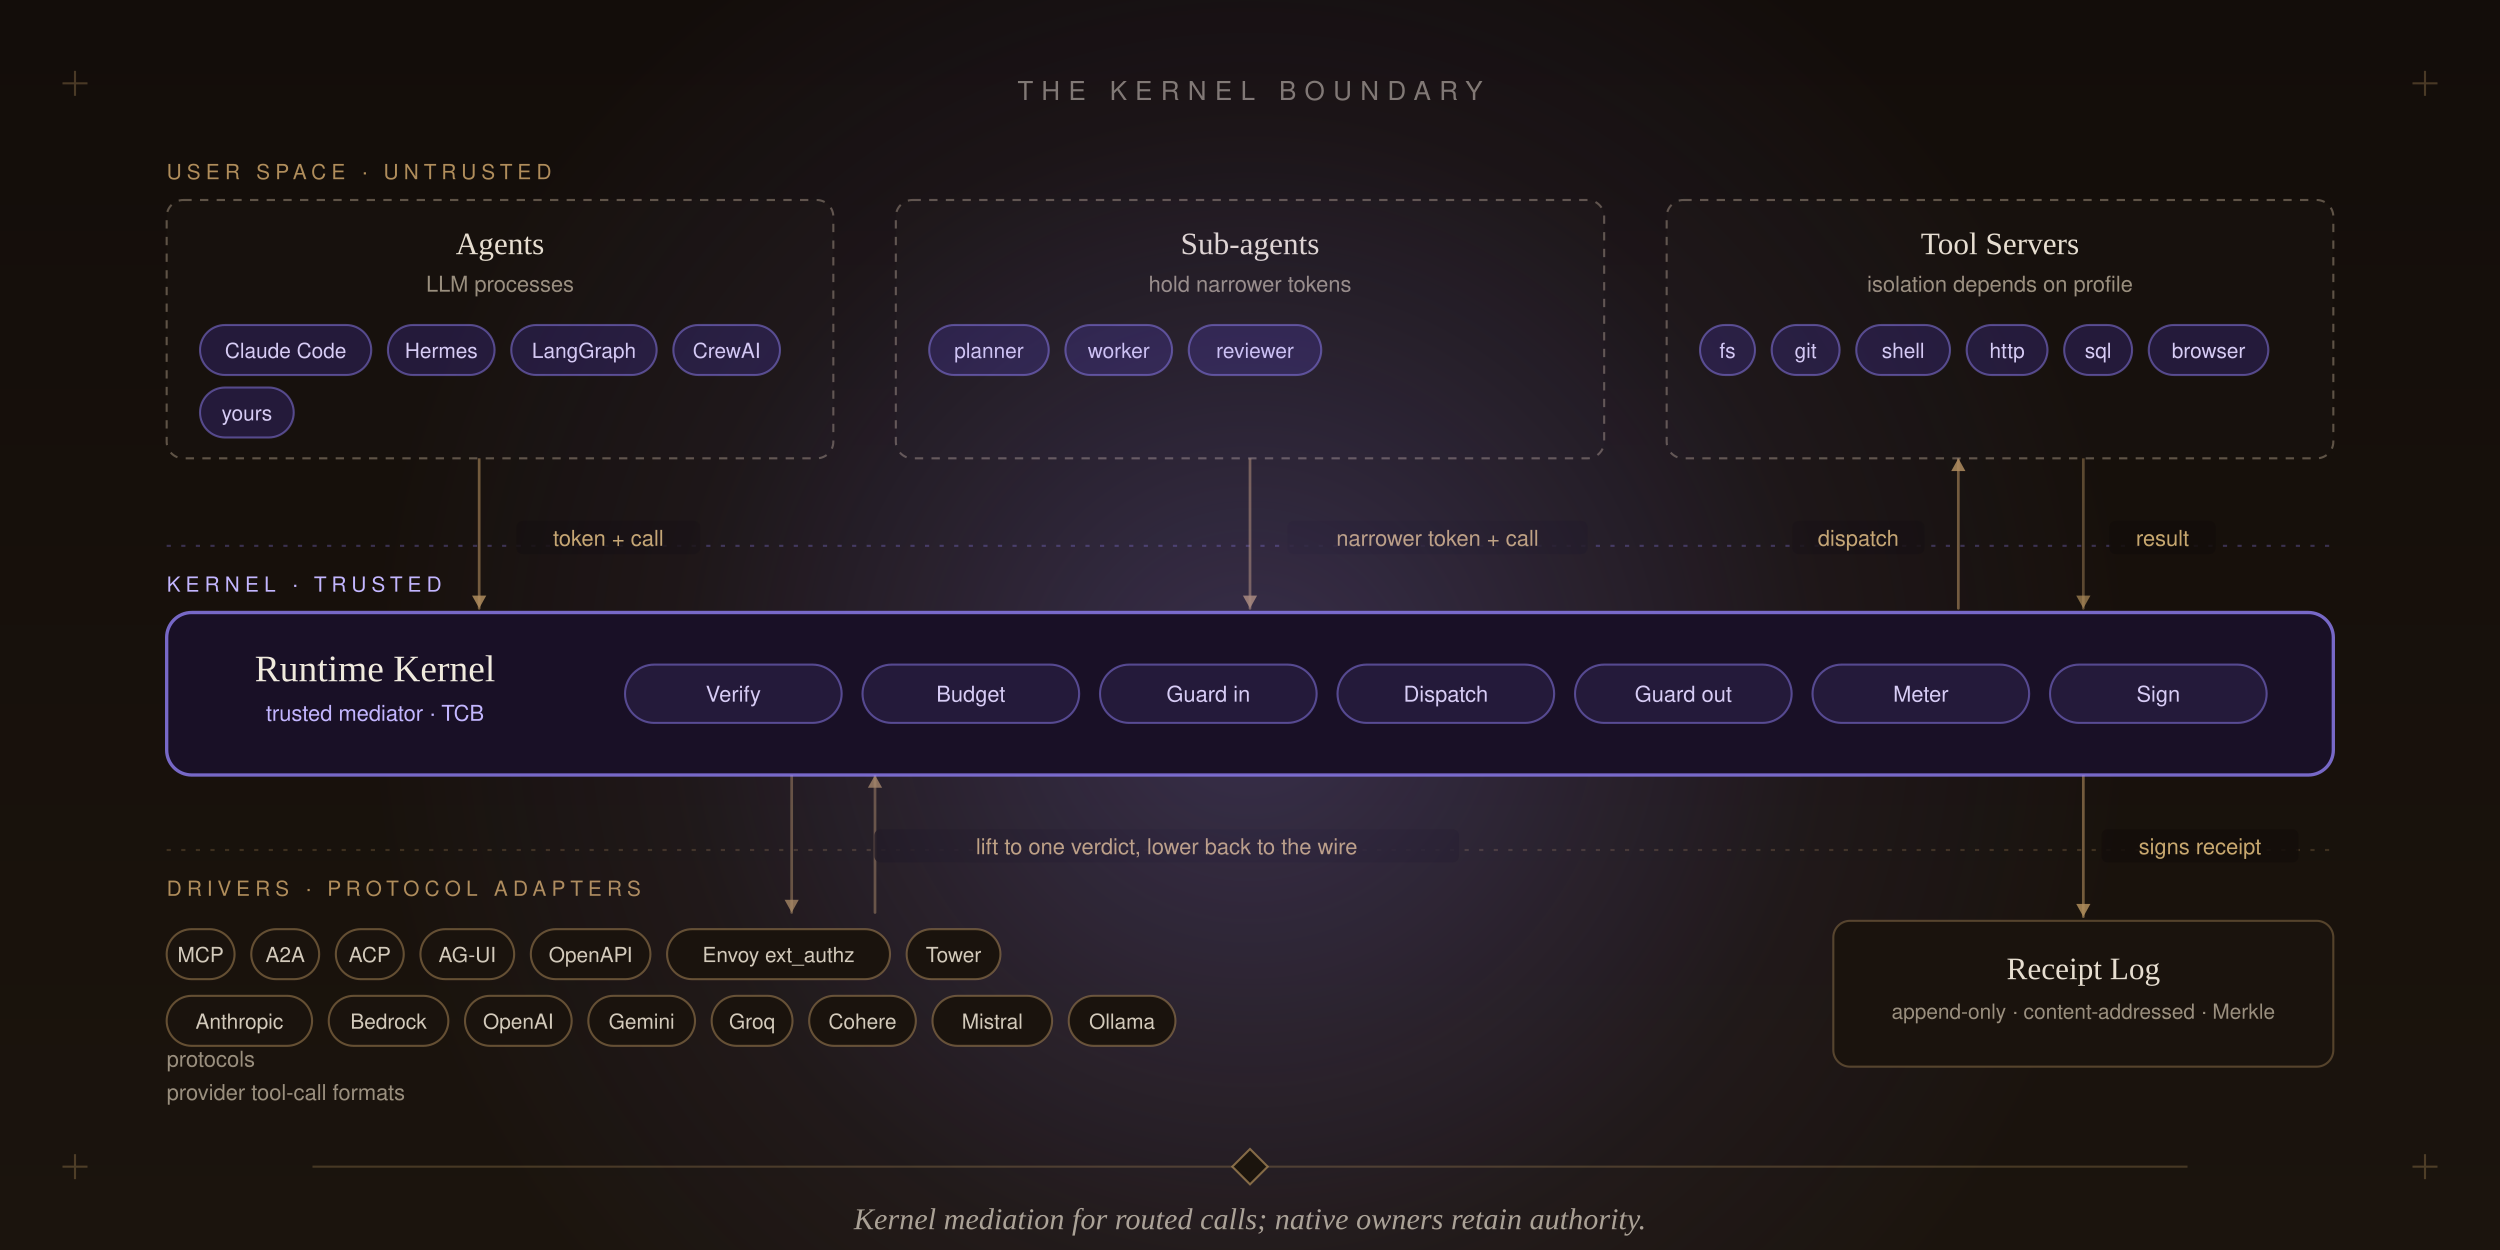
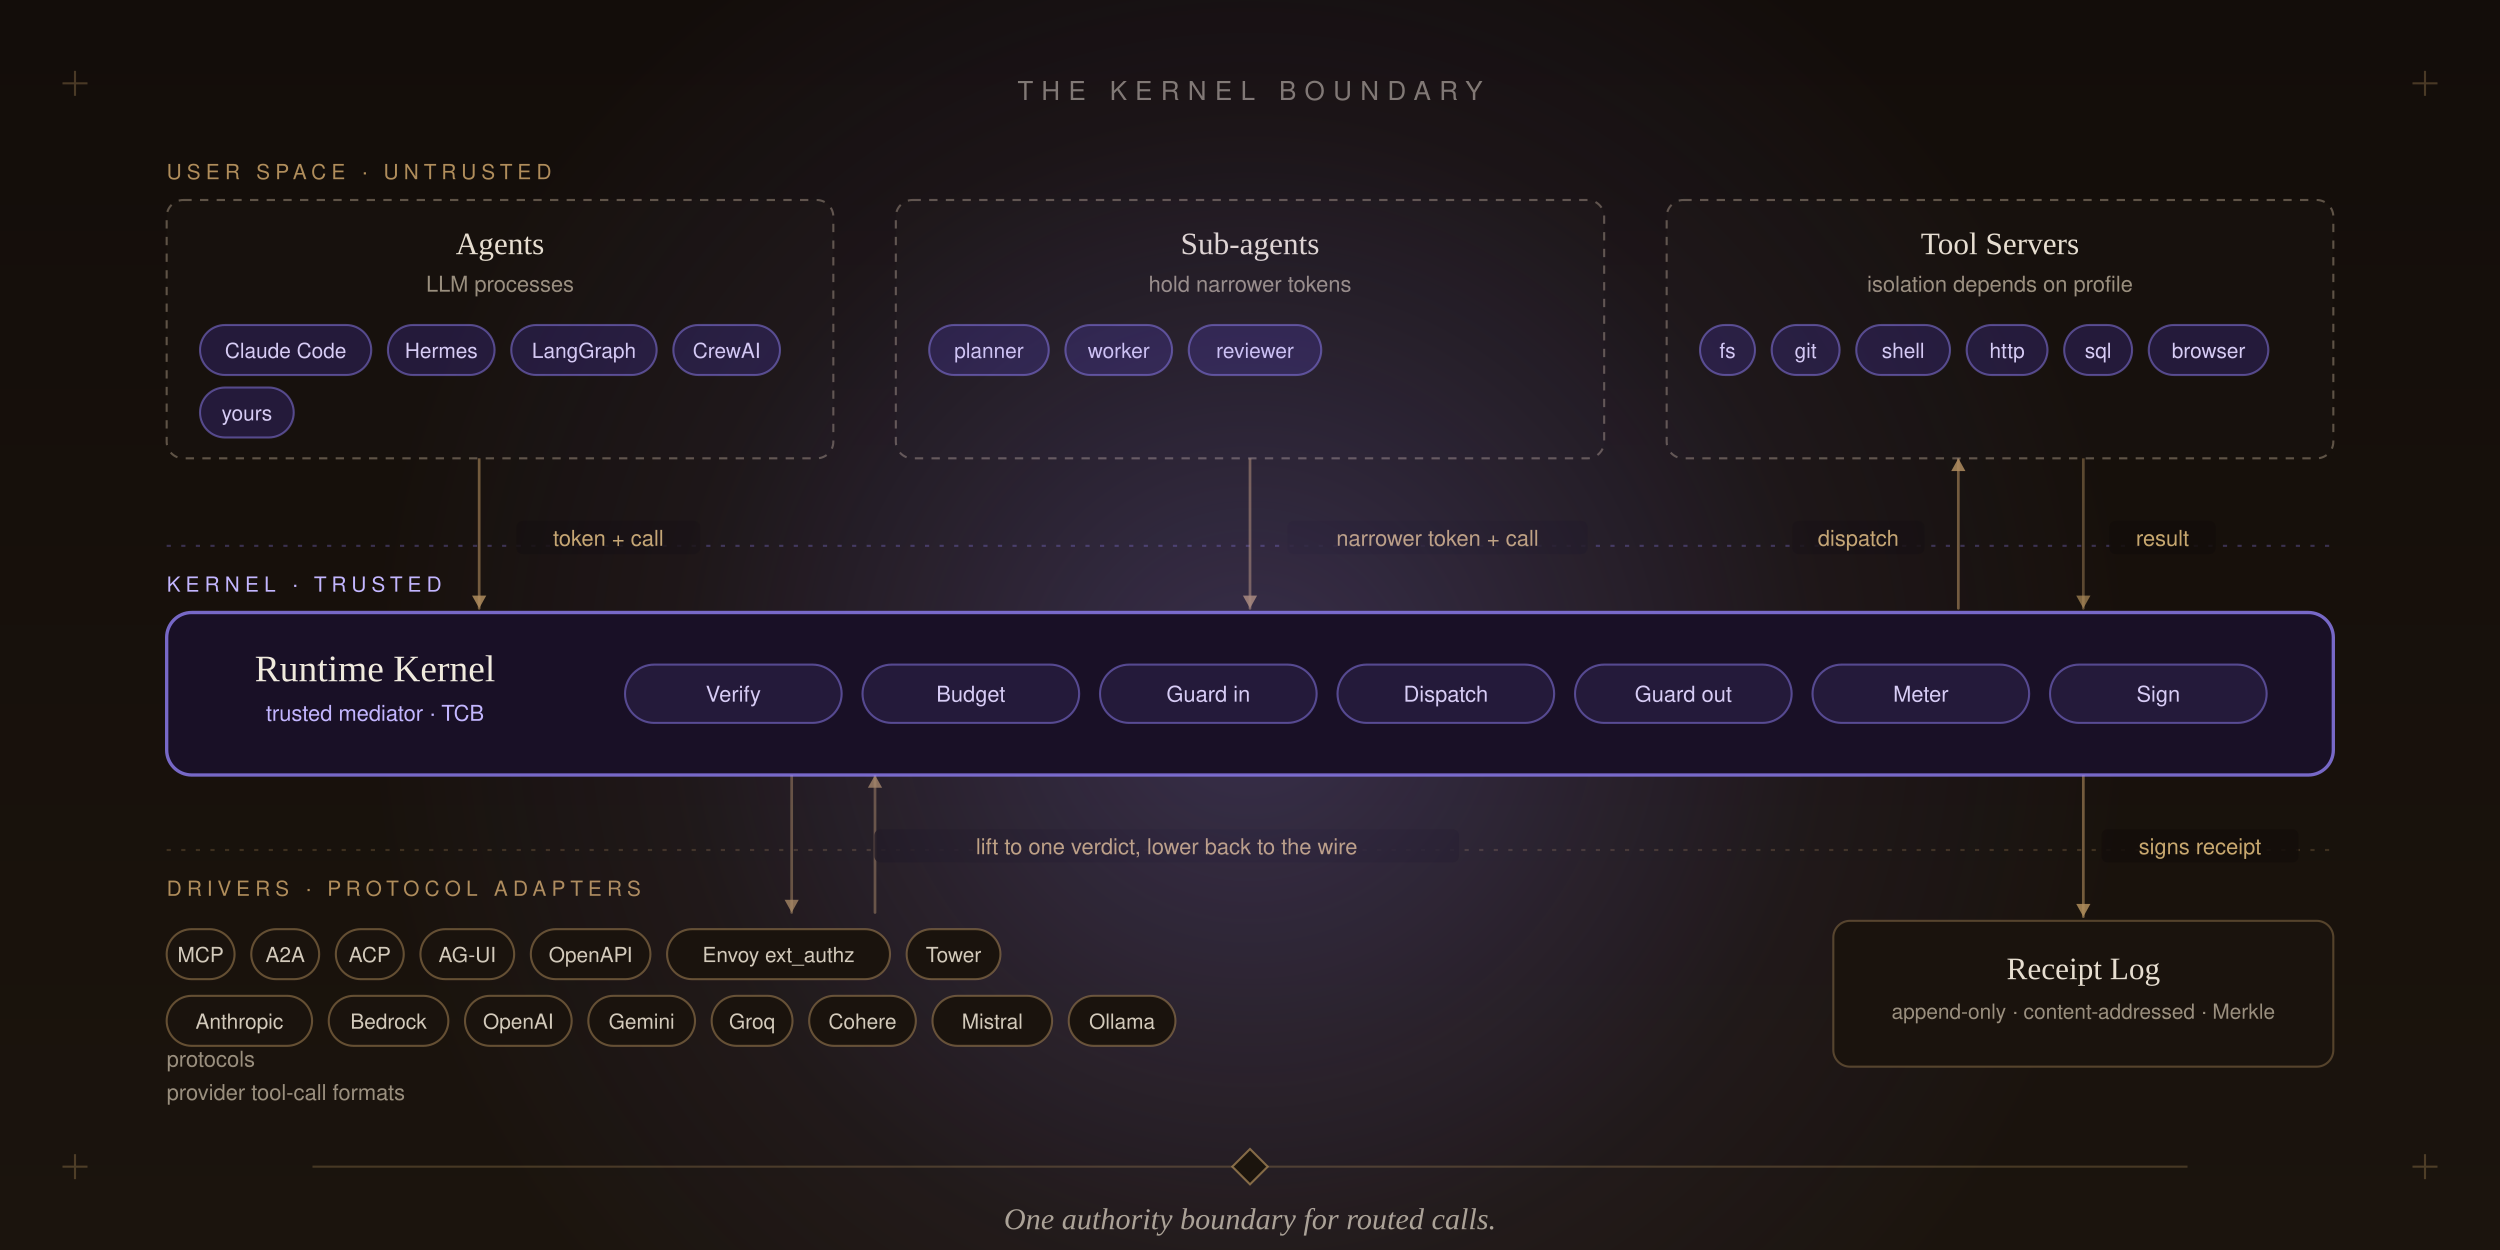
- <svg xmlns="http://www.w3.org/2000/svg" viewBox="0 0 1200 600" width="1200" height="600" role="img" aria-label="The Chio kernel boundary for routed calls: untrusted agents, sub-agents, and tool servers interact through kernel verification, budgets, guards, dispatch, metering, and signed receipts. Protocol and provider adapters connect those routes. Native owners retain authority, and isolation depends on the selected host/runtime profile. Native activity outside Chio routes is not mediated.">
+ <svg xmlns="http://www.w3.org/2000/svg" viewBox="0 0 1200 600" width="1200" height="600" role="img" aria-label="The Chio kernel boundary for routed calls: untrusted agents, sub-agents, and tool servers interact through kernel verification, budgets, guards, dispatch, metering, and signed receipts. Protocol and provider adapters connect those routes. The kernel and trusted services enforce authorization; isolation depends on the selected host/runtime profile. Native activity outside Chio routes is not mediated.">
  <defs>
    <linearGradient id="kbbg" x1="0" y1="0" x2="0" y2="1">
      <stop offset="0" stop-color="#130d0a" />
      <stop offset="1" stop-color="#1b140d" />
    </linearGradient>
    <radialGradient id="kbglow" cx="50%" cy="50%" r="50%">
      <stop offset="0" stop-color="#8f7ff2" stop-opacity="0.32" />
      <stop offset="0.6" stop-color="#8f7ff2" stop-opacity="0.07" />
      <stop offset="1" stop-color="#8f7ff2" stop-opacity="0" />
    </radialGradient>
    <radialGradient id="kbkglow" cx="50%" cy="50%" r="50%">
      <stop offset="0" stop-color="#8f7ff2" stop-opacity="0.28" />
      <stop offset="0.65" stop-color="#8f7ff2" stop-opacity="0.06" />
      <stop offset="1" stop-color="#8f7ff2" stop-opacity="0" />
    </radialGradient>
  </defs>
  <rect width="1200" height="600" fill="url(#kbbg)" />
  <g stroke="#b08d5b" stroke-opacity="0.35" stroke-width="1">
    <path d="M30 40 H42 M36 34 V46" />
    <path d="M1158 40 H1170 M1164 34 V46" />
    <path d="M30 560 H42 M36 554 V566" />
    <path d="M1158 560 H1170 M1164 554 V566" />
  </g>
  <text x="600.0" y="48" text-anchor="middle" font-family="-apple-system, 'Segoe UI', Helvetica, Arial, sans-serif" font-size="12.5" letter-spacing="4" fill="#d8cfc0" fill-opacity="0.55">THE KERNEL BOUNDARY</text>
  <text x="80" y="86" text-anchor="start" font-family="-apple-system, 'Segoe UI', Helvetica, Arial, sans-serif" font-size="10" letter-spacing="2.5" fill="#b08d5b">USER SPACE · UNTRUSTED</text>
  <path d="M80 262 H1120" stroke="#8f7ff2" stroke-opacity="0.3" stroke-width="1" stroke-dasharray="2 5" />
  <text x="80" y="284" text-anchor="start" font-family="-apple-system, 'Segoe UI', Helvetica, Arial, sans-serif" font-size="10" letter-spacing="2.5" fill="#c3b6ff">KERNEL · TRUSTED</text>
  <path d="M80 408 H1120" stroke="#b08d5b" stroke-opacity="0.25" stroke-width="1" stroke-dasharray="2 5" />
  <text x="80" y="430" text-anchor="start" font-family="-apple-system, 'Segoe UI', Helvetica, Arial, sans-serif" font-size="10" letter-spacing="2.5" fill="#b08d5b">DRIVERS · PROTOCOL ADAPTERS</text>
  <path d="M230 220 L230 292" stroke="#b08d5b" stroke-opacity="0.6" stroke-width="1.3" fill="none" stroke-linecap="round" />
  <path d="M230 292 L226.6 285.9 L233.4 285.9 Z" fill="#b08d5b" fill-opacity="0.85" />
  <rect x="247.8" y="250" width="88.4" height="16" rx="3" fill="#130d0a" fill-opacity="0.85" />
  <text x="292" y="262" text-anchor="middle" font-family="-apple-system, 'Segoe UI', Helvetica, Arial, sans-serif" font-size="10.5" fill="#c8a86f">token + call</text>
  <path d="M600 220 L600 292" stroke="#b08d5b" stroke-opacity="0.6" stroke-width="1.3" fill="none" stroke-linecap="round" />
  <path d="M600 292 L596.6 285.9 L603.4 285.9 Z" fill="#b08d5b" fill-opacity="0.85" />
  <rect x="617.9" y="250" width="144.2" height="16" rx="3" fill="#130d0a" fill-opacity="0.85" />
  <text x="690" y="262" text-anchor="middle" font-family="-apple-system, 'Segoe UI', Helvetica, Arial, sans-serif" font-size="10.5" fill="#c8a86f">narrower token + call</text>
  <path d="M940 292 L940 220" stroke="#b08d5b" stroke-opacity="0.6" stroke-width="1.3" fill="none" stroke-linecap="round" />
  <path d="M940 220 L943.4 226.1 L936.6 226.1 Z" fill="#b08d5b" fill-opacity="0.85" />
  <rect x="860.2" y="250" width="63.6" height="16" rx="3" fill="#130d0a" fill-opacity="0.85" />
  <text x="892" y="262" text-anchor="middle" font-family="-apple-system, 'Segoe UI', Helvetica, Arial, sans-serif" font-size="10.5" fill="#c8a86f">dispatch</text>
  <path d="M1000 220 L1000 292" stroke="#b08d5b" stroke-opacity="0.45" stroke-width="1.3" fill="none" stroke-linecap="round" />
  <path d="M1000 292 L996.6 285.9 L1003.4 285.9 Z" fill="#b08d5b" fill-opacity="0.70" />
  <rect x="1012.4" y="250" width="51.2" height="16" rx="3" fill="#130d0a" fill-opacity="0.85" />
  <text x="1038" y="262" text-anchor="middle" font-family="-apple-system, 'Segoe UI', Helvetica, Arial, sans-serif" font-size="10.5" fill="#c8a86f">result</text>
  <path d="M380 372 L380 438" stroke="#b08d5b" stroke-opacity="0.5" stroke-width="1.3" fill="none" stroke-linecap="round" />
  <path d="M380 438 L376.6 431.9 L383.4 431.9 Z" fill="#b08d5b" fill-opacity="0.75" />
  <path d="M420 438 L420 372" stroke="#b08d5b" stroke-opacity="0.5" stroke-width="1.3" fill="none" stroke-linecap="round" />
  <path d="M420 372 L423.4 378.1 L416.6 378.1 Z" fill="#b08d5b" fill-opacity="0.75" />
  <rect x="419.7" y="398" width="280.6" height="16" rx="3" fill="#130d0a" fill-opacity="0.85" />
  <text x="560" y="410" text-anchor="middle" font-family="-apple-system, 'Segoe UI', Helvetica, Arial, sans-serif" font-size="10.5" fill="#c8a86f">lift to one verdict, lower back to the wire</text>
  <path d="M1000 372 L1000 440" stroke="#b08d5b" stroke-opacity="0.6" stroke-width="1.3" fill="none" stroke-linecap="round" />
  <path d="M1000 440 L996.6 433.9 L1003.4 433.9 Z" fill="#b08d5b" fill-opacity="0.85" />
  <rect x="1008.7" y="398" width="94.6" height="16" rx="3" fill="#130d0a" fill-opacity="0.85" />
  <text x="1056" y="410" text-anchor="middle" font-family="-apple-system, 'Segoe UI', Helvetica, Arial, sans-serif" font-size="10.5" fill="#c8a86f">signs receipt</text>
  <rect x="80" y="96" width="320" height="124" rx="8" fill="#17110d" stroke="#9a8b76" stroke-opacity="0.55" stroke-dasharray="4 4" />
  <text x="240.0" y="122" text-anchor="middle" font-family="Georgia, 'Times New Roman', serif" font-size="15" fill="#e7ded0">Agents</text>
  <text x="240.0" y="140" text-anchor="middle" font-family="-apple-system, 'Segoe UI', Helvetica, Arial, sans-serif" font-size="10.5" fill="#9a8f7e">LLM processes</text>
  <rect x="96" y="156" width="82.2" height="24" rx="12.0" fill="#241a3a" stroke="#8f7ff2" stroke-opacity="0.5" />
  <text x="137.1" y="171.8" text-anchor="middle" font-family="-apple-system, 'Segoe UI', Helvetica, Arial, sans-serif" font-size="10" fill="#d7ccf5">Claude Code</text>
  <rect x="186.2" y="156" width="51.2" height="24" rx="12.0" fill="#241a3a" stroke="#8f7ff2" stroke-opacity="0.5" />
  <text x="211.8" y="171.8" text-anchor="middle" font-family="-apple-system, 'Segoe UI', Helvetica, Arial, sans-serif" font-size="10" fill="#d7ccf5">Hermes</text>
  <rect x="245.4" y="156" width="69.8" height="24" rx="12.0" fill="#241a3a" stroke="#8f7ff2" stroke-opacity="0.5" />
  <text x="280.3" y="171.8" text-anchor="middle" font-family="-apple-system, 'Segoe UI', Helvetica, Arial, sans-serif" font-size="10" fill="#d7ccf5">LangGraph</text>
  <rect x="323.2" y="156" width="51.2" height="24" rx="12.0" fill="#241a3a" stroke="#8f7ff2" stroke-opacity="0.5" />
  <text x="348.8" y="171.8" text-anchor="middle" font-family="-apple-system, 'Segoe UI', Helvetica, Arial, sans-serif" font-size="10" fill="#d7ccf5">CrewAI</text>
  <rect x="96" y="186" width="45.0" height="24" rx="12.0" fill="#241a3a" stroke="#8f7ff2" stroke-opacity="0.5" />
  <text x="118.5" y="201.8" text-anchor="middle" font-family="-apple-system, 'Segoe UI', Helvetica, Arial, sans-serif" font-size="10" fill="#d7ccf5">yours</text>
  <rect x="430" y="96" width="340" height="124" rx="8" fill="#17110d" stroke="#9a8b76" stroke-opacity="0.55" stroke-dasharray="4 4" />
  <text x="600.0" y="122" text-anchor="middle" font-family="Georgia, 'Times New Roman', serif" font-size="15" fill="#e7ded0">Sub-agents</text>
  <text x="600.0" y="140" text-anchor="middle" font-family="-apple-system, 'Segoe UI', Helvetica, Arial, sans-serif" font-size="10.5" fill="#9a8f7e">hold narrower tokens</text>
  <rect x="446" y="156" width="57.4" height="24" rx="12.0" fill="#241a3a" stroke="#8f7ff2" stroke-opacity="0.5" />
  <text x="474.7" y="171.8" text-anchor="middle" font-family="-apple-system, 'Segoe UI', Helvetica, Arial, sans-serif" font-size="10" fill="#d7ccf5">planner</text>
  <rect x="511.4" y="156" width="51.2" height="24" rx="12.0" fill="#241a3a" stroke="#8f7ff2" stroke-opacity="0.5" />
  <text x="537.0" y="171.8" text-anchor="middle" font-family="-apple-system, 'Segoe UI', Helvetica, Arial, sans-serif" font-size="10" fill="#d7ccf5">worker</text>
  <rect x="570.6" y="156" width="63.6" height="24" rx="12.0" fill="#241a3a" stroke="#8f7ff2" stroke-opacity="0.5" />
  <text x="602.4" y="171.8" text-anchor="middle" font-family="-apple-system, 'Segoe UI', Helvetica, Arial, sans-serif" font-size="10" fill="#d7ccf5">reviewer</text>
  <rect x="800" y="96" width="320" height="124" rx="8" fill="#17110d" stroke="#9a8b76" stroke-opacity="0.55" stroke-dasharray="4 4" />
  <text x="960.0" y="122" text-anchor="middle" font-family="Georgia, 'Times New Roman', serif" font-size="15" fill="#e7ded0">Tool Servers</text>
  <text x="960.0" y="140" text-anchor="middle" font-family="-apple-system, 'Segoe UI', Helvetica, Arial, sans-serif" font-size="10.5" fill="#9a8f7e">isolation depends on profile</text>
  <rect x="816" y="156" width="26.4" height="24" rx="12.0" fill="#241a3a" stroke="#8f7ff2" stroke-opacity="0.5" />
  <text x="829.2" y="171.8" text-anchor="middle" font-family="-apple-system, 'Segoe UI', Helvetica, Arial, sans-serif" font-size="10" fill="#d7ccf5">fs</text>
  <rect x="850.4" y="156" width="32.6" height="24" rx="12.0" fill="#241a3a" stroke="#8f7ff2" stroke-opacity="0.5" />
  <text x="866.7" y="171.8" text-anchor="middle" font-family="-apple-system, 'Segoe UI', Helvetica, Arial, sans-serif" font-size="10" fill="#d7ccf5">git</text>
  <rect x="891.0" y="156" width="45.0" height="24" rx="12.0" fill="#241a3a" stroke="#8f7ff2" stroke-opacity="0.5" />
  <text x="913.5" y="171.8" text-anchor="middle" font-family="-apple-system, 'Segoe UI', Helvetica, Arial, sans-serif" font-size="10" fill="#d7ccf5">shell</text>
  <rect x="944.0" y="156" width="38.8" height="24" rx="12.0" fill="#241a3a" stroke="#8f7ff2" stroke-opacity="0.5" />
  <text x="963.4" y="171.8" text-anchor="middle" font-family="-apple-system, 'Segoe UI', Helvetica, Arial, sans-serif" font-size="10" fill="#d7ccf5">http</text>
  <rect x="990.8" y="156" width="32.6" height="24" rx="12.0" fill="#241a3a" stroke="#8f7ff2" stroke-opacity="0.5" />
  <text x="1007.1" y="171.8" text-anchor="middle" font-family="-apple-system, 'Segoe UI', Helvetica, Arial, sans-serif" font-size="10" fill="#d7ccf5">sql</text>
  <rect x="1031.4" y="156" width="57.4" height="24" rx="12.0" fill="#241a3a" stroke="#8f7ff2" stroke-opacity="0.5" />
  <text x="1060.1" y="171.8" text-anchor="middle" font-family="-apple-system, 'Segoe UI', Helvetica, Arial, sans-serif" font-size="10" fill="#d7ccf5">browser</text>
  <circle cx="600.0" cy="333.0" r="420" fill="url(#kbkglow)" />
  <rect x="80" y="294" width="1040" height="78" rx="12" fill="#191026" stroke="#8f7ff2" stroke-opacity="0.8" stroke-width="1.6" />
  <text x="180" y="327" text-anchor="middle" font-family="Georgia, 'Times New Roman', serif" font-size="18" fill="#f0eadd">Runtime Kernel</text>
  <text x="180" y="346" text-anchor="middle" font-family="-apple-system, 'Segoe UI', Helvetica, Arial, sans-serif" font-size="10.5" fill="#c3b6ff">trusted mediator · TCB</text>
  <rect x="300" y="319" width="104" height="28" rx="14.0" fill="#241a3a" stroke="#8f7ff2" stroke-opacity="0.5" />
  <text x="352.0" y="336.8" text-anchor="middle" font-family="-apple-system, 'Segoe UI', Helvetica, Arial, sans-serif" font-size="10.5" fill="#d7ccf5">Verify</text>
  <rect x="414" y="319" width="104" height="28" rx="14.0" fill="#241a3a" stroke="#8f7ff2" stroke-opacity="0.5" />
  <text x="466.0" y="336.8" text-anchor="middle" font-family="-apple-system, 'Segoe UI', Helvetica, Arial, sans-serif" font-size="10.5" fill="#d7ccf5">Budget</text>
  <rect x="528" y="319" width="104" height="28" rx="14.0" fill="#241a3a" stroke="#8f7ff2" stroke-opacity="0.5" />
  <text x="580.0" y="336.8" text-anchor="middle" font-family="-apple-system, 'Segoe UI', Helvetica, Arial, sans-serif" font-size="10.5" fill="#d7ccf5">Guard in</text>
  <rect x="642" y="319" width="104" height="28" rx="14.0" fill="#241a3a" stroke="#8f7ff2" stroke-opacity="0.5" />
  <text x="694.0" y="336.8" text-anchor="middle" font-family="-apple-system, 'Segoe UI', Helvetica, Arial, sans-serif" font-size="10.5" fill="#d7ccf5">Dispatch</text>
  <rect x="756" y="319" width="104" height="28" rx="14.0" fill="#241a3a" stroke="#8f7ff2" stroke-opacity="0.5" />
  <text x="808.0" y="336.8" text-anchor="middle" font-family="-apple-system, 'Segoe UI', Helvetica, Arial, sans-serif" font-size="10.5" fill="#d7ccf5">Guard out</text>
  <rect x="870" y="319" width="104" height="28" rx="14.0" fill="#241a3a" stroke="#8f7ff2" stroke-opacity="0.5" />
  <text x="922.0" y="336.8" text-anchor="middle" font-family="-apple-system, 'Segoe UI', Helvetica, Arial, sans-serif" font-size="10.5" fill="#d7ccf5">Meter</text>
  <rect x="984" y="319" width="104" height="28" rx="14.0" fill="#241a3a" stroke="#8f7ff2" stroke-opacity="0.5" />
  <text x="1036.0" y="336.8" text-anchor="middle" font-family="-apple-system, 'Segoe UI', Helvetica, Arial, sans-serif" font-size="10.5" fill="#d7ccf5">Sign</text>
  <rect x="80" y="446" width="32.6" height="24" rx="12.0" fill="#1a130d" stroke="#b08d5b" stroke-opacity="0.5" />
  <text x="96.3" y="461.8" text-anchor="middle" font-family="-apple-system, 'Segoe UI', Helvetica, Arial, sans-serif" font-size="10" fill="#d3cabb">MCP</text>
  <rect x="120.6" y="446" width="32.6" height="24" rx="12.0" fill="#1a130d" stroke="#b08d5b" stroke-opacity="0.5" />
  <text x="136.9" y="461.8" text-anchor="middle" font-family="-apple-system, 'Segoe UI', Helvetica, Arial, sans-serif" font-size="10" fill="#d3cabb">A2A</text>
  <rect x="161.2" y="446" width="32.6" height="24" rx="12.0" fill="#1a130d" stroke="#b08d5b" stroke-opacity="0.5" />
  <text x="177.5" y="461.8" text-anchor="middle" font-family="-apple-system, 'Segoe UI', Helvetica, Arial, sans-serif" font-size="10" fill="#d3cabb">ACP</text>
  <rect x="201.8" y="446" width="45.0" height="24" rx="12.0" fill="#1a130d" stroke="#b08d5b" stroke-opacity="0.5" />
  <text x="224.3" y="461.8" text-anchor="middle" font-family="-apple-system, 'Segoe UI', Helvetica, Arial, sans-serif" font-size="10" fill="#d3cabb">AG-UI</text>
  <rect x="254.8" y="446" width="57.4" height="24" rx="12.0" fill="#1a130d" stroke="#b08d5b" stroke-opacity="0.5" />
  <text x="283.5" y="461.8" text-anchor="middle" font-family="-apple-system, 'Segoe UI', Helvetica, Arial, sans-serif" font-size="10" fill="#d3cabb">OpenAPI</text>
  <rect x="320.2" y="446" width="107.0" height="24" rx="12.0" fill="#1a130d" stroke="#b08d5b" stroke-opacity="0.5" />
  <text x="373.7" y="461.8" text-anchor="middle" font-family="-apple-system, 'Segoe UI', Helvetica, Arial, sans-serif" font-size="10" fill="#d3cabb">Envoy ext_authz</text>
  <rect x="435.2" y="446" width="45.0" height="24" rx="12.0" fill="#1a130d" stroke="#b08d5b" stroke-opacity="0.5" />
  <text x="457.7" y="461.8" text-anchor="middle" font-family="-apple-system, 'Segoe UI', Helvetica, Arial, sans-serif" font-size="10" fill="#d3cabb">Tower</text>
  <rect x="80" y="478" width="69.8" height="24" rx="12.0" fill="#1a130d" stroke="#b08d5b" stroke-opacity="0.5" />
  <text x="114.9" y="493.8" text-anchor="middle" font-family="-apple-system, 'Segoe UI', Helvetica, Arial, sans-serif" font-size="10" fill="#d3cabb">Anthropic</text>
  <rect x="157.8" y="478" width="57.4" height="24" rx="12.0" fill="#1a130d" stroke="#b08d5b" stroke-opacity="0.5" />
  <text x="186.5" y="493.8" text-anchor="middle" font-family="-apple-system, 'Segoe UI', Helvetica, Arial, sans-serif" font-size="10" fill="#d3cabb">Bedrock</text>
  <rect x="223.2" y="478" width="51.2" height="24" rx="12.0" fill="#1a130d" stroke="#b08d5b" stroke-opacity="0.5" />
  <text x="248.8" y="493.8" text-anchor="middle" font-family="-apple-system, 'Segoe UI', Helvetica, Arial, sans-serif" font-size="10" fill="#d3cabb">OpenAI</text>
  <rect x="282.4" y="478" width="51.2" height="24" rx="12.0" fill="#1a130d" stroke="#b08d5b" stroke-opacity="0.5" />
  <text x="308" y="493.8" text-anchor="middle" font-family="-apple-system, 'Segoe UI', Helvetica, Arial, sans-serif" font-size="10" fill="#d3cabb">Gemini</text>
  <rect x="341.6" y="478" width="38.8" height="24" rx="12.0" fill="#1a130d" stroke="#b08d5b" stroke-opacity="0.5" />
  <text x="361.0" y="493.8" text-anchor="middle" font-family="-apple-system, 'Segoe UI', Helvetica, Arial, sans-serif" font-size="10" fill="#d3cabb">Groq</text>
  <rect x="388.4" y="478" width="51.2" height="24" rx="12.0" fill="#1a130d" stroke="#b08d5b" stroke-opacity="0.5" />
  <text x="414" y="493.8" text-anchor="middle" font-family="-apple-system, 'Segoe UI', Helvetica, Arial, sans-serif" font-size="10" fill="#d3cabb">Cohere</text>
  <rect x="447.6" y="478" width="57.4" height="24" rx="12.0" fill="#1a130d" stroke="#b08d5b" stroke-opacity="0.5" />
  <text x="476.3" y="493.8" text-anchor="middle" font-family="-apple-system, 'Segoe UI', Helvetica, Arial, sans-serif" font-size="10" fill="#d3cabb">Mistral</text>
  <rect x="513.0" y="478" width="51.2" height="24" rx="12.0" fill="#1a130d" stroke="#b08d5b" stroke-opacity="0.5" />
  <text x="538.6" y="493.8" text-anchor="middle" font-family="-apple-system, 'Segoe UI', Helvetica, Arial, sans-serif" font-size="10" fill="#d3cabb">Ollama</text>
  <text x="80" y="512" text-anchor="start" font-family="-apple-system, 'Segoe UI', Helvetica, Arial, sans-serif" font-size="10.5" fill="#9a8f7e">protocols</text>
  <text x="80" y="528" text-anchor="start" font-family="-apple-system, 'Segoe UI', Helvetica, Arial, sans-serif" font-size="10.5" fill="#9a8f7e">provider tool-call formats</text>
  <rect x="880" y="442" width="240" height="70" rx="8" fill="#1a130d" stroke="#b08d5b" stroke-opacity="0.4" />
  <text x="1000" y="470" text-anchor="middle" font-family="Georgia, 'Times New Roman', serif" font-size="15" fill="#e7ded0">Receipt Log</text>
  <text x="1000" y="489" text-anchor="middle" font-family="-apple-system, 'Segoe UI', Helvetica, Arial, sans-serif" font-size="10" fill="#9a8f7e">append-only · content-addressed · Merkle</text>
  <path d="M150.0 560 H1050.0" stroke="#b08d5b" stroke-opacity="0.3" stroke-width="1" />
  <rect x="594.0" y="554" width="12" height="12" transform="rotate(45 600.0 560)" fill="#1b140d" stroke="#b08d5b" stroke-opacity="0.7" />
-   <text x="600.0" y="590" text-anchor="middle" font-family="Georgia, 'Times New Roman', serif" font-size="14.5" font-style="italic" fill="#d8cfc0" fill-opacity="0.75">Kernel mediation for routed calls; native owners retain authority.</text>
+   <text x="600.0" y="590" text-anchor="middle" font-family="Georgia, 'Times New Roman', serif" font-size="14.5" font-style="italic" fill="#d8cfc0" fill-opacity="0.75">One authority boundary for routed calls.</text>
</svg>
